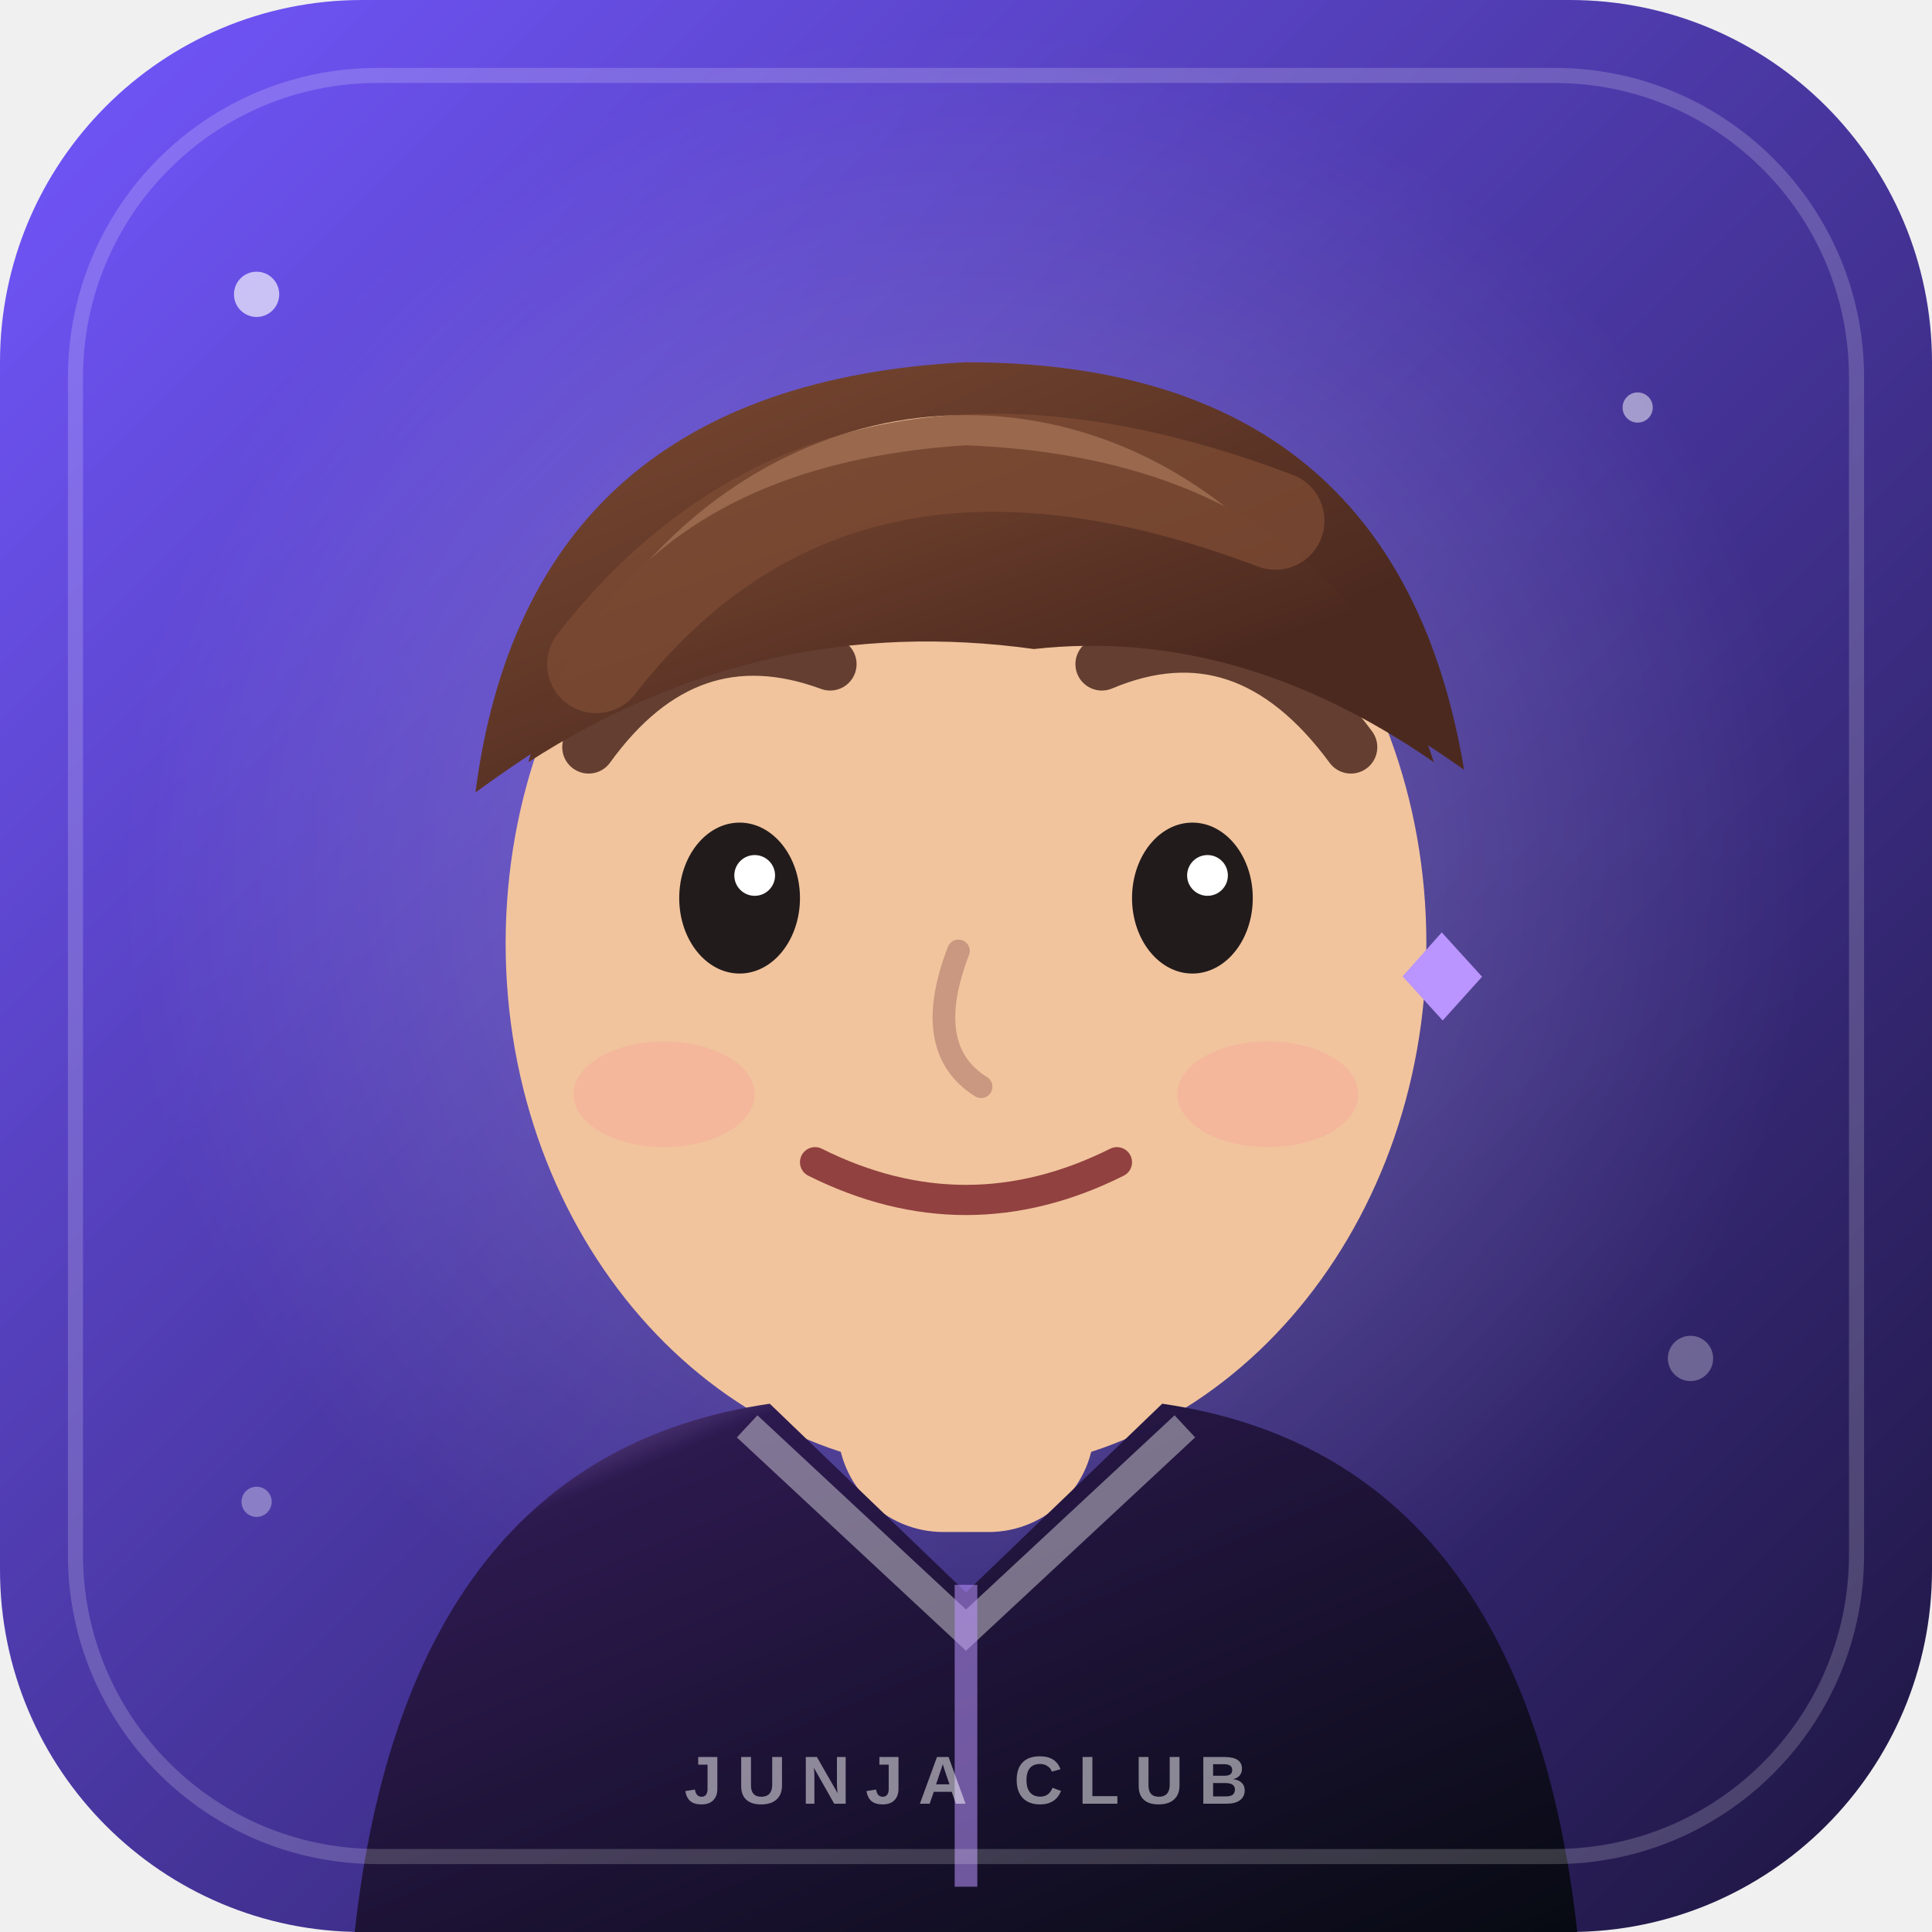
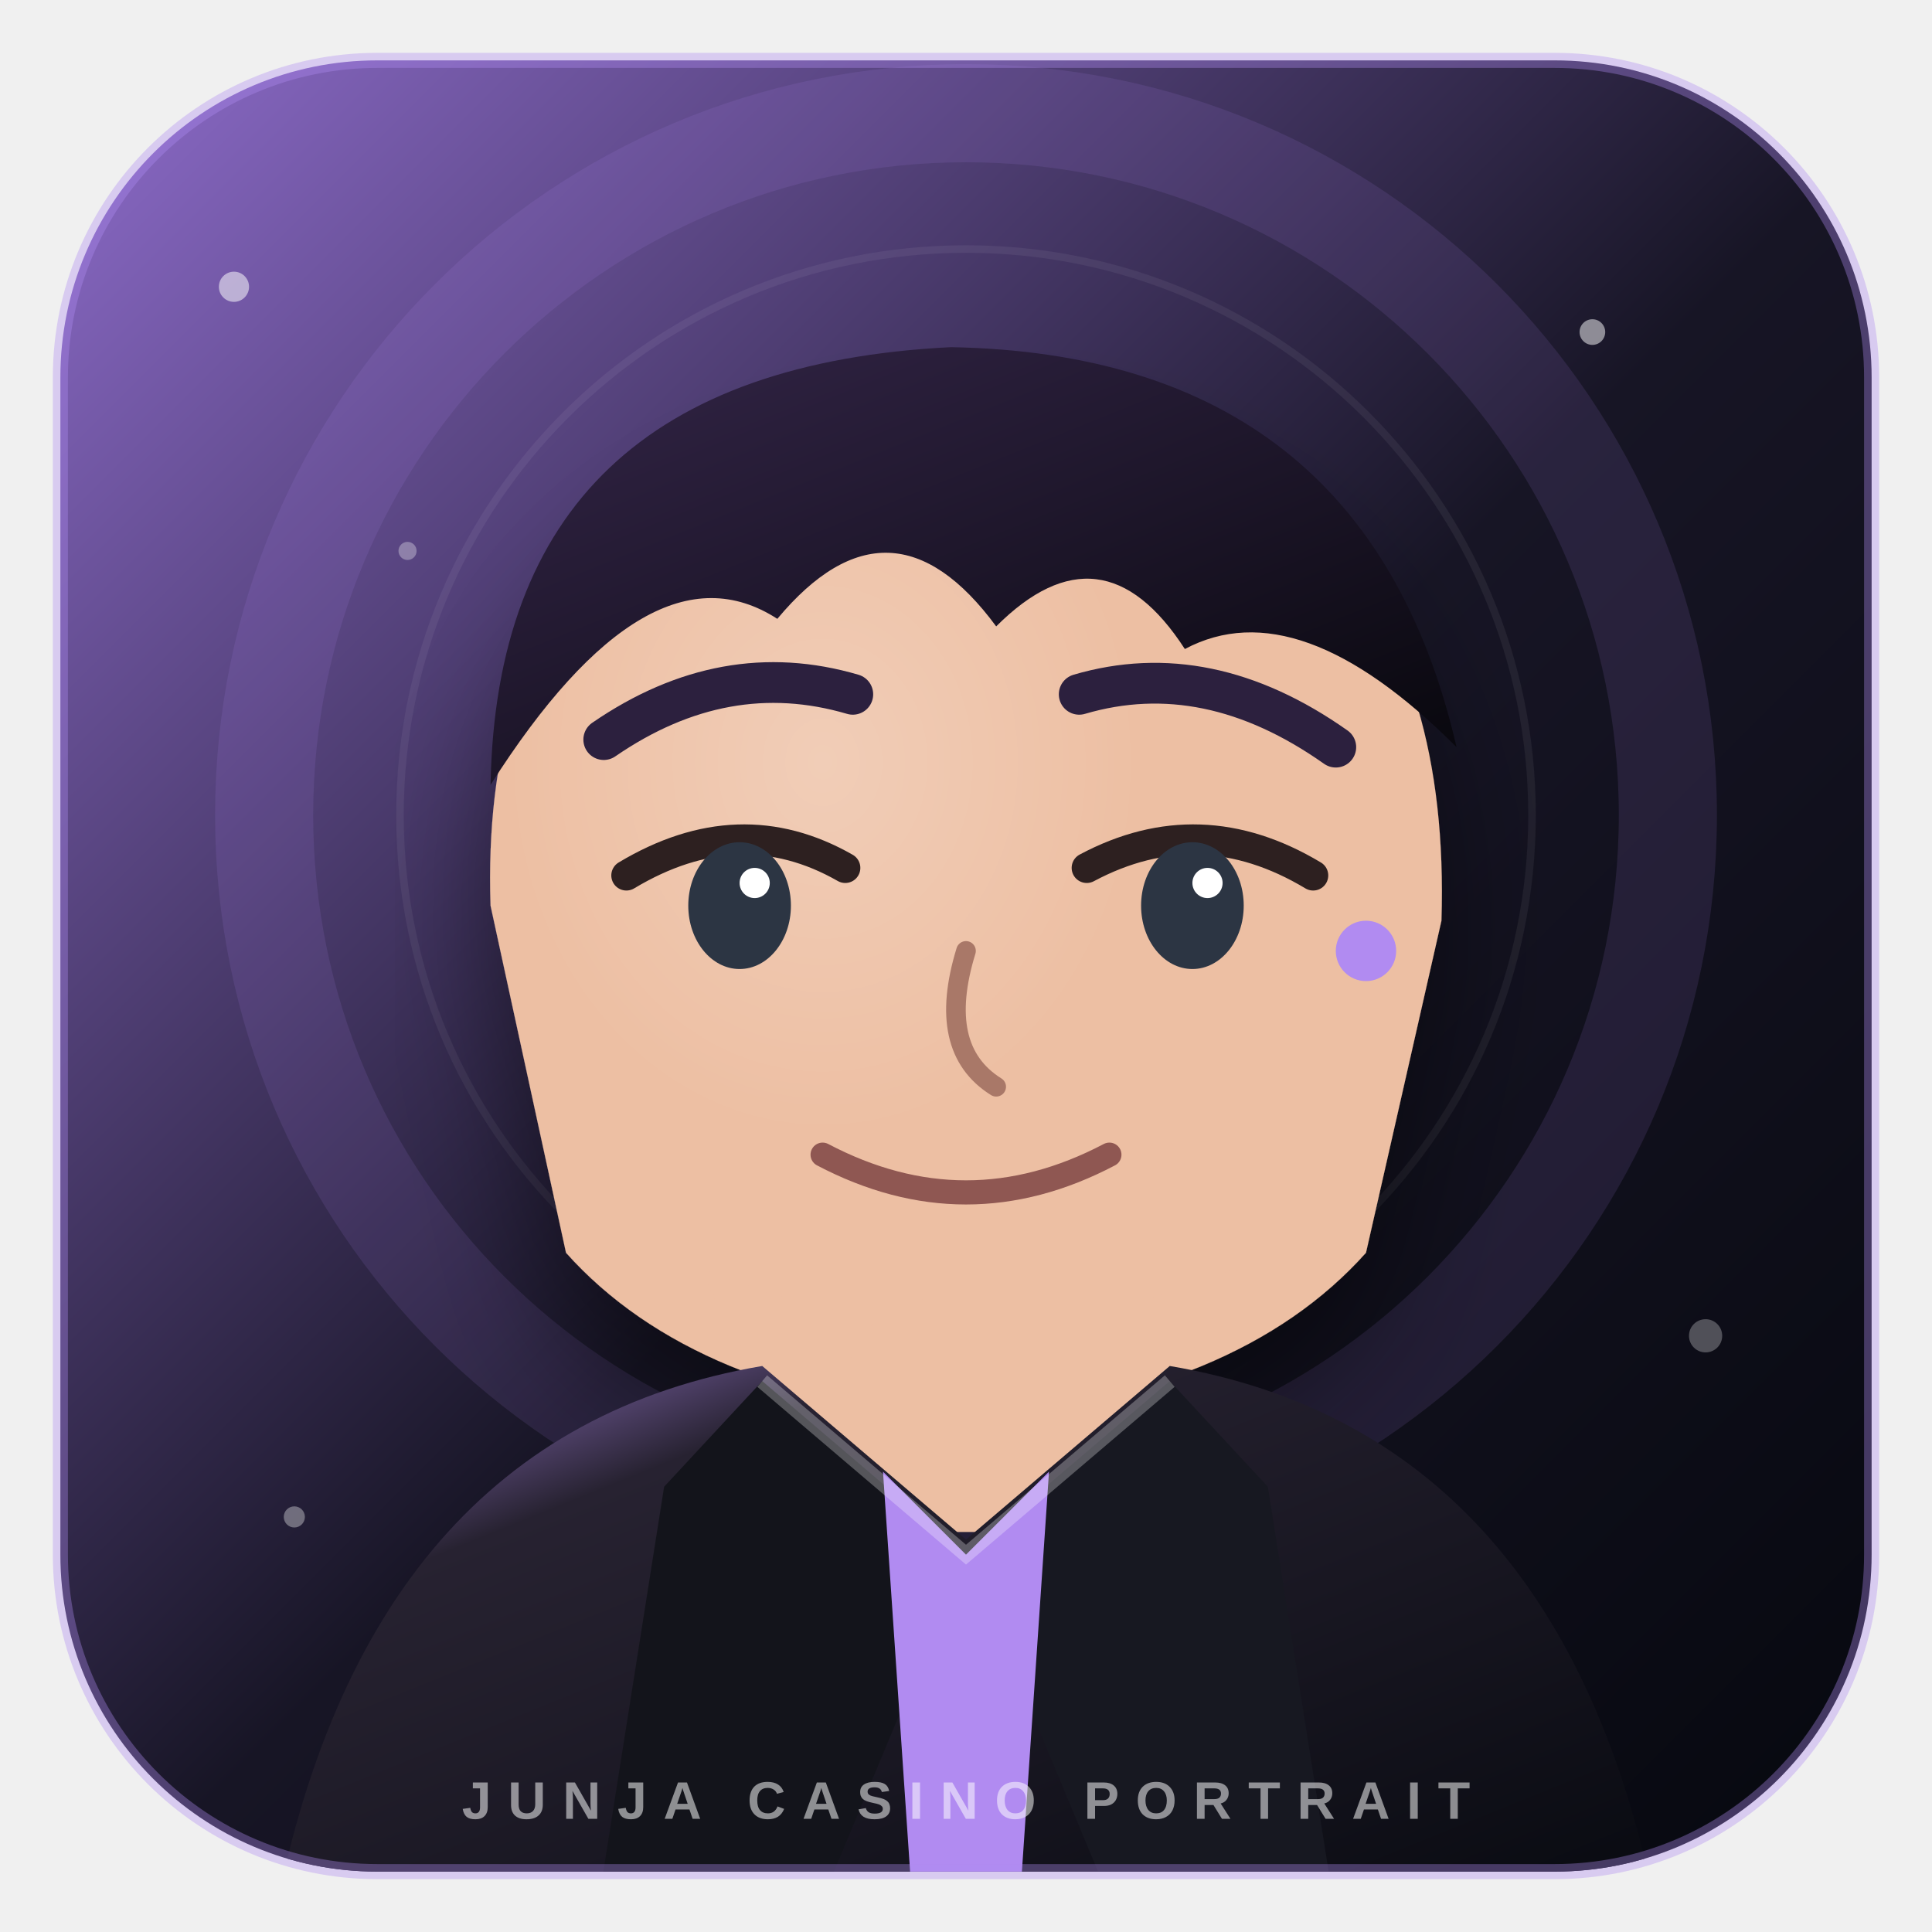
<svg xmlns="http://www.w3.org/2000/svg" viewBox="0 0 256 256">
  <defs>
    <linearGradient id="bg" x1="0" y1="0" x2="1" y2="1">
-       <stop stop-color="#7357ff" />
-       <stop offset="1" stop-color="#1d153e" />
+       <stop stop-color="#9672d7" />
+       <stop offset=".52" stop-color="#171525" />
+       <stop offset="1" stop-color="#05070d" />
    </linearGradient>
-     <linearGradient id="hair" x1="0" y1="0" x2="1" y2="1">
-       <stop stop-color="#7d4b33" />
-       <stop offset=".72" stop-color="#4c291f" />
+     <linearGradient id="hair" x1="0" y1="0" x2=".9" y2="1">
+       <stop stop-color="#b18bf1" />
+       <stop offset=".18" stop-color="#2c203e" />
+       <stop offset="1" stop-color="#09080e" />
    </linearGradient>
    <linearGradient id="cloth" x1="0" y1="0" x2="1" y2="1">
-       <stop stop-color="#ba94ff" stop-opacity=".9" />
-       <stop offset=".18" stop-color="#2c194e" />
-       <stop offset="1" stop-color="#070a12" />
+       <stop stop-color="#b18bf1" />
+       <stop offset=".23" stop-color="#272231" />
+       <stop offset="1" stop-color="#07090f" />
    </linearGradient>
-     <radialGradient id="glow">
-       <stop stop-color="#fff" stop-opacity=".25" />
+     <radialGradient id="skin">
+       <stop stop-color="#fff" stop-opacity=".22" />
      <stop offset="1" stop-color="#fff" stop-opacity="0" />
    </radialGradient>
+     <filter id="glow">
+       <feGaussianBlur stdDeviation="4" result="b" />
+       <feMerge>
+         <feMergeNode in="b" />
+         <feMergeNode in="SourceGraphic" />
+       </feMerge>
+     </filter>
+     <filter id="soft">
+       <feDropShadow dx="0" dy="8" stdDeviation="8" flood-color="#000" flood-opacity=".45" />
+     </filter>
+     <clipPath id="clip">
+       <rect x="8" y="8" width="240" height="240" rx="42" />
+     </clipPath>
  </defs>
-   <rect width="256" height="256" rx="48" fill="url(#bg)" />
-   <circle cx="128" cy="116" r="112" fill="url(#glow)" />
-   <circle cx="34" cy="39" r="3" fill="#fff" opacity="0.65" />
-   <circle cx="217" cy="54" r="2" fill="#fff" opacity="0.5" />
-   <circle cx="34" cy="199" r="2" fill="#fff" opacity="0.35" />
-   <circle cx="224" cy="180" r="3" fill="#fff" opacity="0.3" />
-   <path d="M63 105 Q70 51 128 48 Q185 48 194 102 Q160 78 132 82 Q100 78 63 105Z" fill="url(#hair)" />
-   <ellipse cx="128" cy="125" rx="61" ry="70" fill="#f1c49d" />
-   <path d="M78 99 Q91 81 110 88 M146 88 Q165 80 179 99" fill="none" stroke="#4c291f" stroke-width="7" stroke-linecap="round" opacity=".86" />
-   <ellipse cx="98" cy="119" rx="8" ry="10" fill="#221b1c" />
-   <ellipse cx="158" cy="119" rx="8" ry="10" fill="#221b1c" />
-   <circle cx="100" cy="116" r="2.7" fill="#fff" />
-   <circle cx="160" cy="116" r="2.7" fill="#fff" />
-   <path d="M127 126 q-5 13 3 18" fill="none" stroke="#b98574" stroke-width="3" stroke-linecap="round" opacity=".7" />
-   <ellipse cx="88" cy="145" rx="12" ry="7" fill="#ff7890" opacity=".18" />
-   <ellipse cx="168" cy="145" rx="12" ry="7" fill="#ff7890" opacity=".18" />
-   <path d="M108 154 Q128 164 148 154" fill="none" stroke="#91413f" stroke-width="4" stroke-linecap="round" />
-   <path d="M70 101 Q81 62 128 59 Q177 61 190 101 Q164 83 137 86 Q101 81 70 101Z" fill="url(#hair)" />
-   <path d="M79 88 Q111 47 169 69" fill="none" stroke="#7d4b33" stroke-width="13" stroke-linecap="round" opacity=".76" />
-   <g fill="#f1c49d">
-     <rect x="111" y="169" width="34" height="34" rx="14" />
+   <g clip-path="url(#clip)">
+     <rect width="256" height="256" rx="48" fill="url(#bg)" />
+     <circle cx="31" cy="38" r="2" fill="#fff" opacity="0.52" />
+     <circle cx="211" cy="44" r="1.7" fill="#fff" opacity="0.5" />
+     <circle cx="226" cy="177" r="2.2" fill="#fff" opacity="0.28" />
+     <circle cx="39" cy="201" r="1.4" fill="#fff" opacity="0.35" />
+     <circle cx="194" cy="203" r="1.3" fill="#fff" opacity="0.4" />
+     <circle cx="54" cy="73" r="1.2" fill="#fff" opacity="0.32" />
+     <circle cx="128" cy="108" r="93" fill="none" stroke="#b18bf1" stroke-opacity=".12" stroke-width="13" />
+     <circle cx="128" cy="108" r="75" fill="none" stroke="#fff" stroke-opacity=".06" stroke-width="1" />
+     <path d="M65 120 Q63 59 128 52 Q193 58 191 122 L181 166 Q164 185 128 188 Q92 185 75 166Z" fill="#edbfa3" filter="url(#soft)" />
+     <ellipse cx="109" cy="101" rx="42" ry="49" fill="url(#skin)" />
+     <path d="M65 104 Q66 49 126 46 Q181 47 193 99 Q172 78 157 86 Q146 69 132 83 Q118 64 103 82 Q86 71 65 104Z" fill="url(#hair)" />
+     <path d="M80 98 Q96 87 113 92 M143 92 Q160 87 177 99" fill="none" stroke="#2c203e" stroke-width="5.4" stroke-linecap="round" />
+     <path d="M83 116 Q98 107 112 115" fill="none" stroke="#2d2020" stroke-width="4" stroke-linecap="round" />
+     <path d="M144 115 Q159 107 174 116" fill="none" stroke="#2d2020" stroke-width="4" stroke-linecap="round" />
+     <ellipse cx="98" cy="120" rx="6.8" ry="8.4" fill="#2c3543" />
+     <ellipse cx="158" cy="120" rx="6.8" ry="8.4" fill="#2c3543" />
+     <circle cx="100" cy="117" r="2" fill="#fff" />
+     <circle cx="160" cy="117" r="2" fill="#fff" />
+     <path d="M128 126 q-4 13 4 18" fill="none" stroke="#a97868" stroke-width="2.6" stroke-linecap="round" />
+     <path d="M109 153 Q128 163 147 153" fill="none" stroke="#8f5752" stroke-width="3.2" stroke-linecap="round" />
+     <path d="M93 168 Q128 183 164 168 Q153 194 128 197 Q103 194 93 168Z" fill="#edbfa3" />
+     <rect x="112" y="172" width="32" height="31" rx="12" fill="#edbfa3" />
+     <path d="M36 256 Q48 190 101 181 L128 204 L155 181 Q208 190 220 256Z" fill="url(#cloth)" />
+     <path d="M101 183 l27 23 -20 48 H79 L88 197Z" fill="#13141b" />
+     <path d="M155 183 l-27 23 20 48 h29 l-9 -57Z" fill="#171821" />
+     <path d="M117 195 l11 11 11 -11 -4 59 h-14Z" fill="#b18bf1" />
+     <path d="M101 183 l27 23 27 -23" fill="none" stroke="#fff" stroke-opacity=".28" stroke-width="2" />
+     <circle cx="181" cy="126" r="4" fill="#b18bf1" />
  </g>
-   <g fill="url(#cloth)">
-     <path d="M47 256 Q54 193 102 186 L128 211 L154 186 Q202 193 209 256Z" />
-   </g>
-   <path d="M99 189 L128 216 L157 189" fill="none" stroke="#fff" stroke-opacity=".4" stroke-width="4" />
-   <path d="M128 210 L128 250" stroke="#ba94ff" stroke-width="3" opacity=".55" />
-   <text x="191" y="136" font-size="20" text-anchor="middle" fill="#ba94ff" font-family="Arial">◆</text>
-   <rect x="10" y="10" width="236" height="236" rx="40" fill="none" stroke="#fff" stroke-opacity=".18" stroke-width="2" />
-   <text x="128" y="239" text-anchor="middle" font-family="Arial, sans-serif" font-size="9" font-weight="800" fill="#fff" opacity=".5" letter-spacing="2">JUNJA CLUB</text>
+   <rect x="8" y="8" width="240" height="240" rx="42" fill="none" stroke="#b18bf1" stroke-opacity=".36" stroke-width="2" />
+   <text x="128" y="241" text-anchor="middle" font-family="Arial,sans-serif" font-size="7" font-weight="900" fill="#fff" opacity=".52" letter-spacing="2.2">JUNJA CASINO PORTRAIT</text>
</svg>
